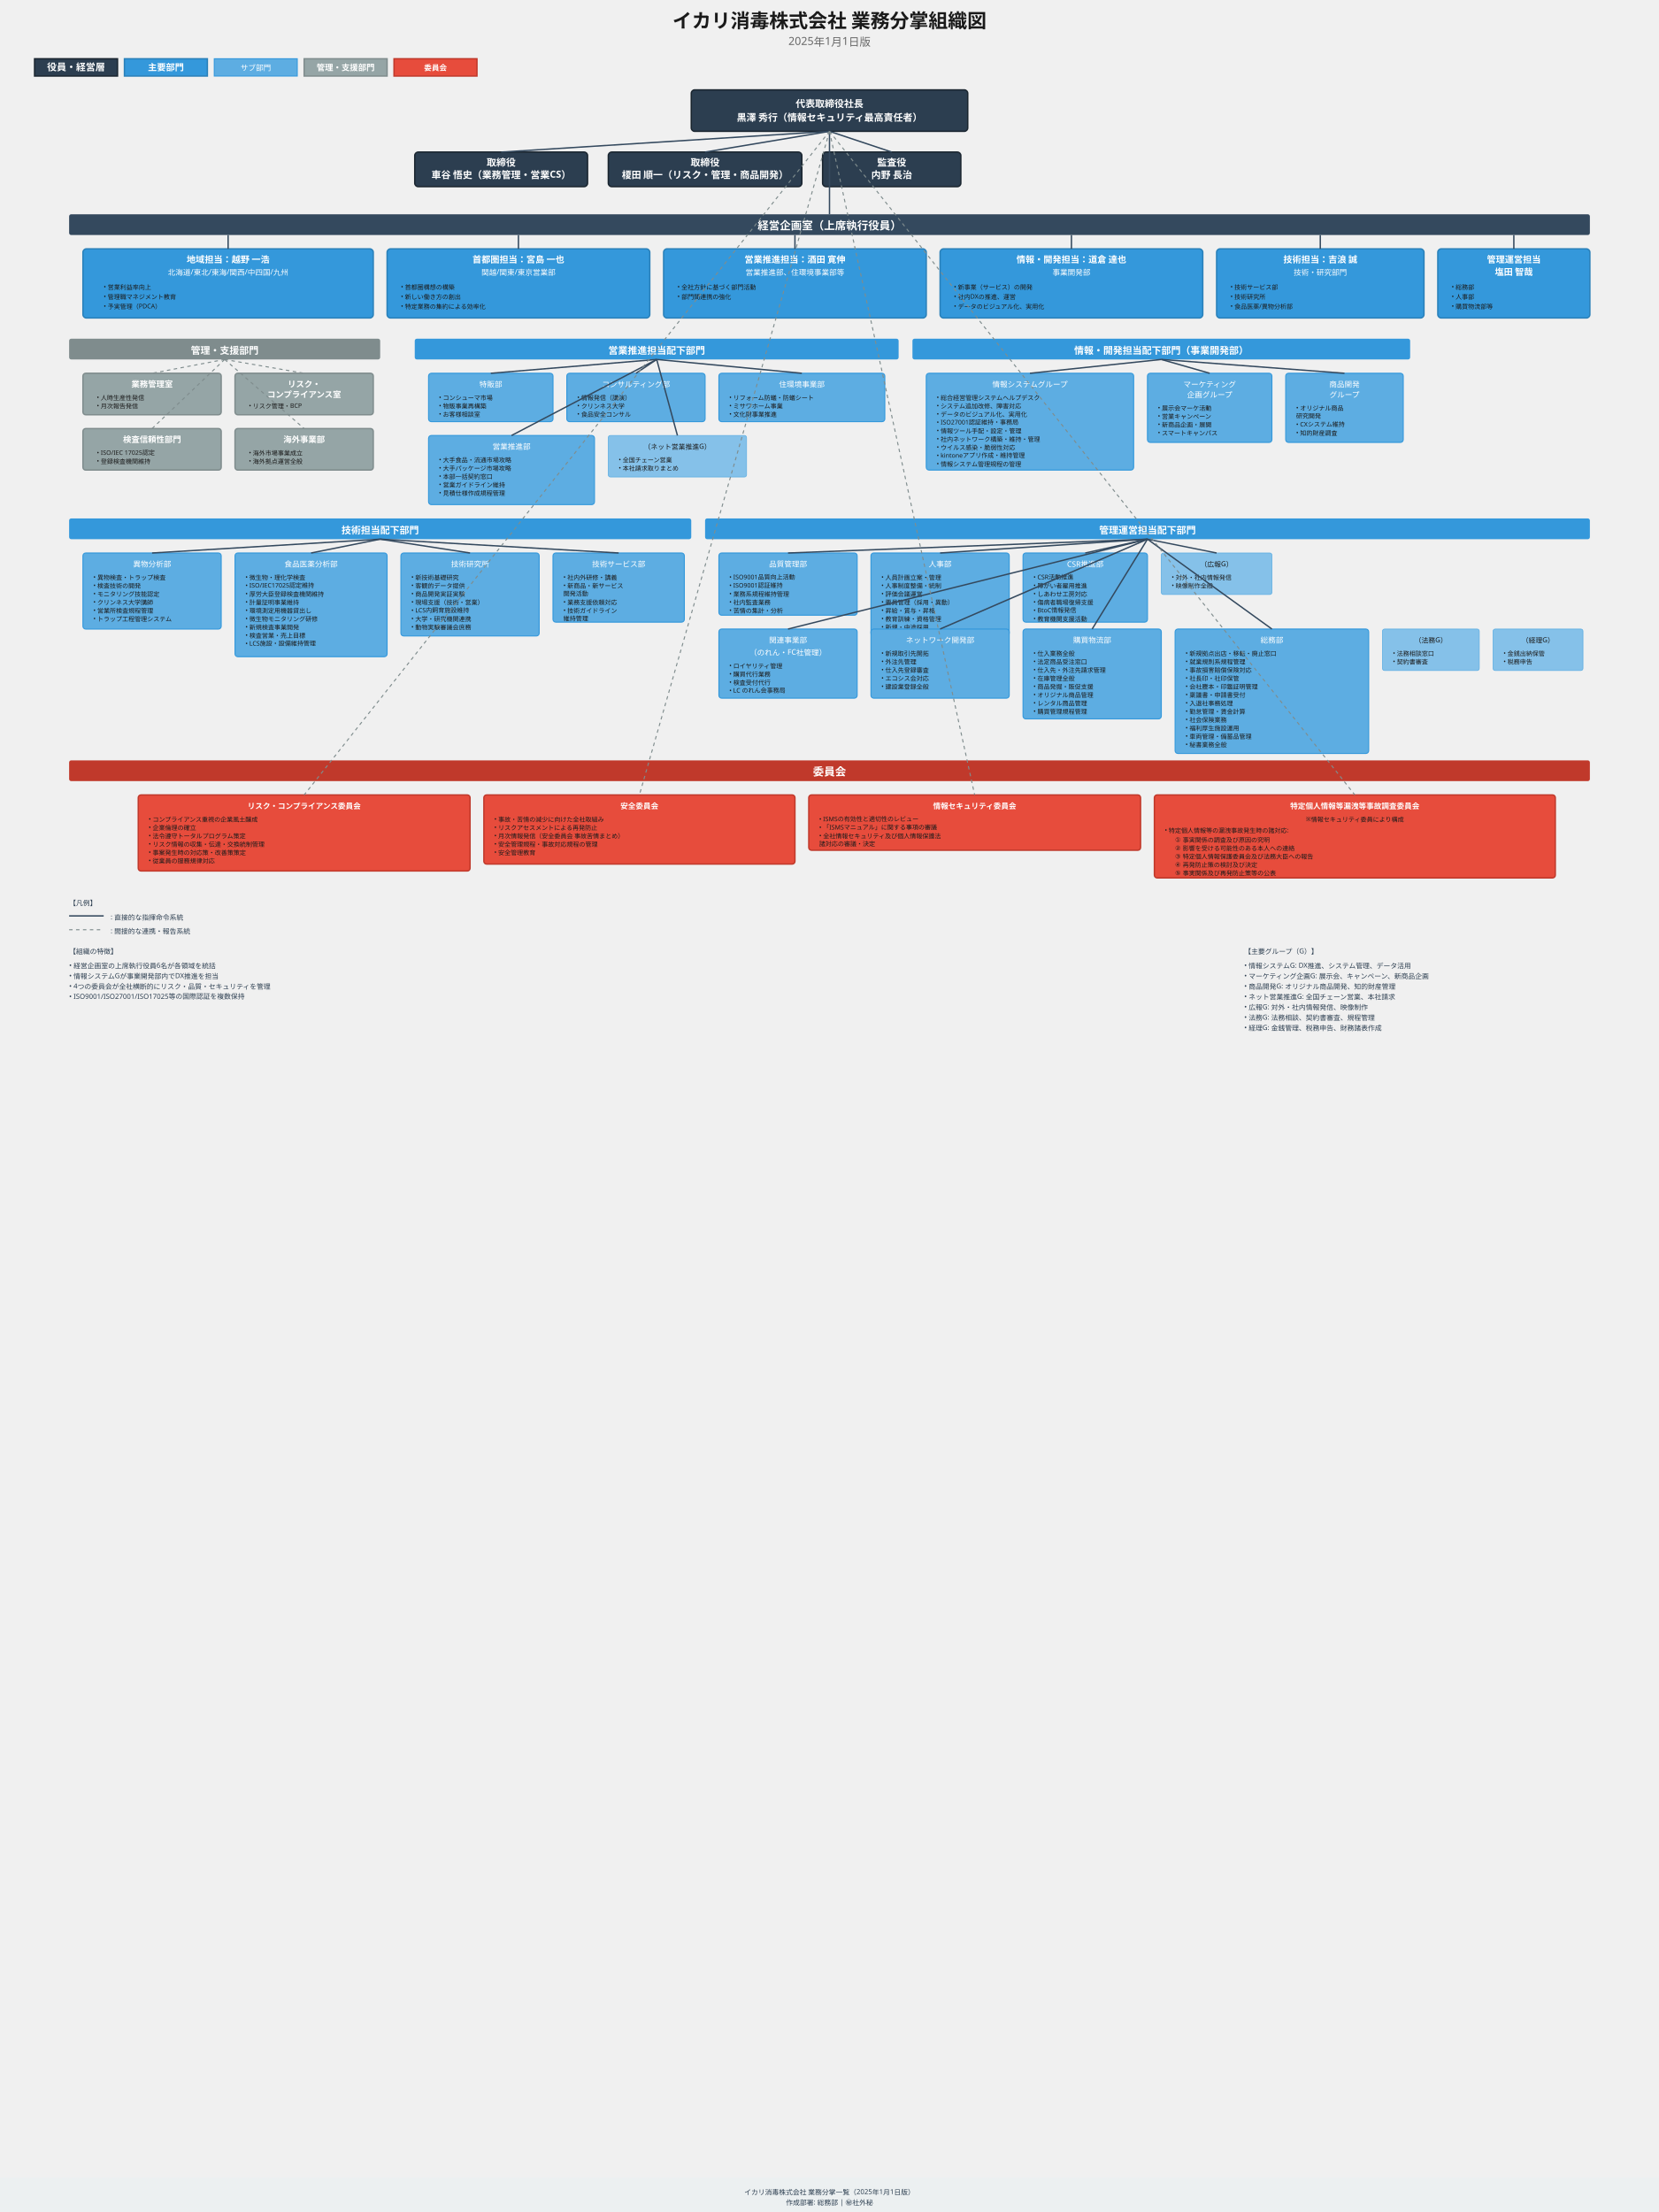
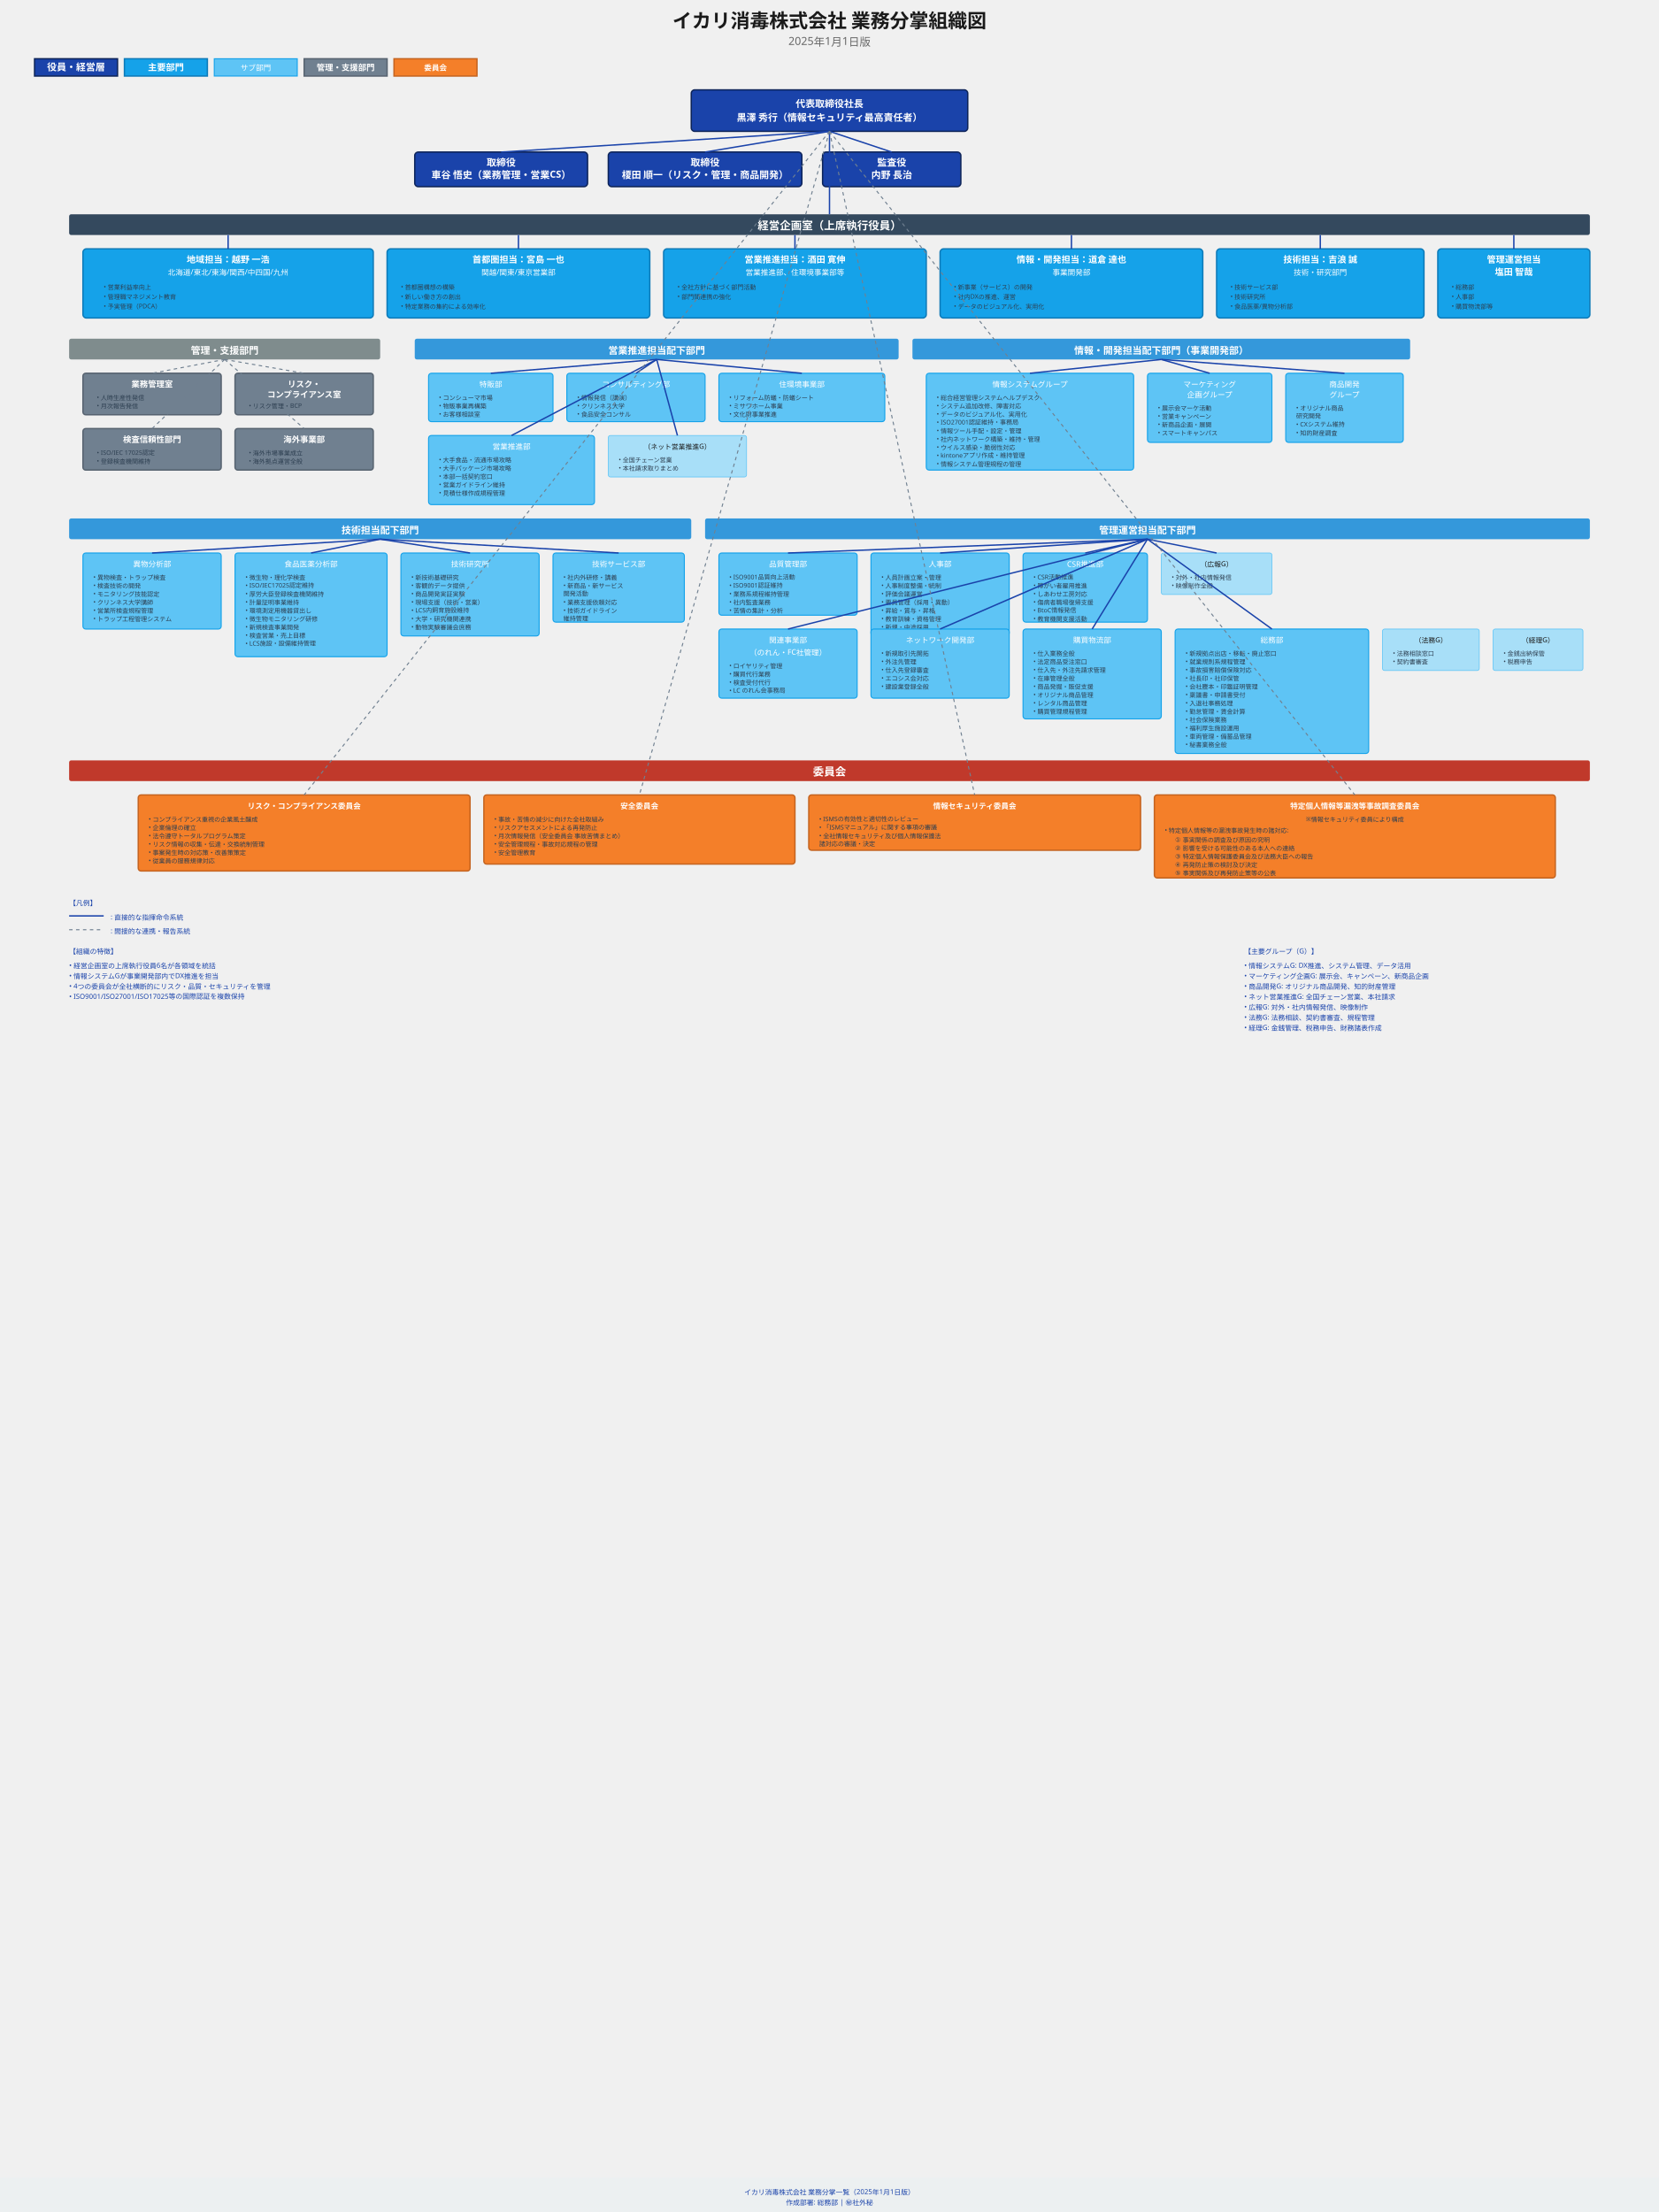
<svg xmlns="http://www.w3.org/2000/svg" width="2400" height="3200" viewBox="0 0 2400 3200" preserveAspectRatio="xMidYMid meet">
  <defs>
    <style>
+       /* テキストスタイル */
      .title { font-family: 'Hiragino Sans', 'Yu Gothic', sans-serif; font-size: 28px; font-weight: bold; fill: #1a1a1a; }
      .subtitle { font-family: 'Hiragino Sans', 'Yu Gothic', sans-serif; font-size: 16px; fill: #666; }
-       .exec-box { fill: #2c3e50; stroke: #1a252f; stroke-width: 2; }
+ 
+       /* 推奨配色パターン：青系モノトーン（信頼感・プロフェッショナル） */
+       /* 濃青 #1A43AA / 明青 #15A2E9 / グレー #E0E6E4 / アクセント（オレンジ）#F47F29 */
+ 
+       /* 経営層：濃青（最上位階層） */
+       .exec-box { fill: #1A43AA; stroke: #0d2459; stroke-width: 2; }
      .exec-text { font-family: 'Hiragino Sans', 'Yu Gothic', sans-serif; font-size: 14px; font-weight: bold; fill: white; }
-       .dept-box { fill: #3498db; stroke: #2980b9; stroke-width: 2; }
+ 
+       /* 主要部門：明青（中位階層） */
+       .dept-box { fill: #15A2E9; stroke: #0d7ab8; stroke-width: 2; }
      .dept-text { font-family: 'Hiragino Sans', 'Yu Gothic', sans-serif; font-size: 13px; font-weight: bold; fill: white; }
-       .subdept-box { fill: #5dade2; stroke: #3498db; stroke-width: 1.5; }
+ 
+       /* サブ部門：明青の薄め（下位階層） */
+       .subdept-box { fill: #5ec4f5; stroke: #15A2E9; stroke-width: 1.5; }
      .subdept-text { font-family: 'Hiragino Sans', 'Yu Gothic', sans-serif; font-size: 11px; fill: white; }
-       .group-box { fill: #85c1e9; stroke: #5dade2; stroke-width: 1; }
+ 
+       /* グループ：最も薄い青（最下位階層） */
+       .group-box { fill: #a8dff8; stroke: #5ec4f5; stroke-width: 1; }
      .group-text { font-family: 'Hiragino Sans', 'Yu Gothic', sans-serif; font-size: 10px; fill: #1a1a1a; }
-       .support-box { fill: #95a5a6; stroke: #7f8c8d; stroke-width: 2; }
+ 
+       /* 管理・支援部門：グレー系（サポート機能） */
+       .support-box { fill: #708090; stroke: #576370; stroke-width: 2; }
      .support-text { font-family: 'Hiragino Sans', 'Yu Gothic', sans-serif; font-size: 12px; font-weight: bold; fill: white; }
-       .committee-box { fill: #e74c3c; stroke: #c0392b; stroke-width: 2; }
+ 
+       /* 委員会：オレンジアクセント（強調・注目箇所） */
+       .committee-box { fill: #F47F29; stroke: #c56420; stroke-width: 2; }
      .committee-text { font-family: 'Hiragino Sans', 'Yu Gothic', sans-serif; font-size: 11px; font-weight: bold; fill: white; }
-       .line { stroke: #34495e; stroke-width: 2; fill: none; }
-       .dotted-line { stroke: #7f8c8d; stroke-width: 1.5; fill: none; stroke-dasharray: 5,5; }
-       .label { font-family: 'Hiragino Sans', 'Yu Gothic', sans-serif; font-size: 10px; fill: #2c3e50; }
-       .task-text { font-family: 'Hiragino Sans', 'Yu Gothic', sans-serif; font-size: 9px; fill: #1a1a1a; }
+ 
+       /* 接続線 */
+       .line { stroke: #1A43AA; stroke-width: 2; fill: none; }
+       .dotted-line { stroke: #708090; stroke-width: 1.5; fill: none; stroke-dasharray: 5,5; }
+ 
+       /* ラベル・説明テキスト */
+       .label { font-family: 'Hiragino Sans', 'Yu Gothic', sans-serif; font-size: 10px; fill: #1A43AA; }
+       .task-text { font-family: 'Hiragino Sans', 'Yu Gothic', sans-serif; font-size: 9px; fill: #2c3e50; }
    </style>
  </defs>
  <text x="1200" y="40" text-anchor="middle" class="title">イカリ消毒株式会社 業務分掌組織図</text>
  <text x="1200" y="65" text-anchor="middle" class="subtitle">2025年1月1日版</text>
  <rect x="50" y="85" width="120" height="25" class="exec-box" />
  <text x="110" y="102" text-anchor="middle" class="exec-text">役員・経営層</text>
  <rect x="180" y="85" width="120" height="25" class="dept-box" />
  <text x="240" y="102" text-anchor="middle" class="dept-text">主要部門</text>
  <rect x="310" y="85" width="120" height="25" class="subdept-box" />
  <text x="370" y="102" text-anchor="middle" class="subdept-text">サブ部門</text>
  <rect x="440" y="85" width="120" height="25" class="support-box" />
  <text x="500" y="102" text-anchor="middle" class="support-text">管理・支援部門</text>
  <rect x="570" y="85" width="120" height="25" class="committee-box" />
  <text x="630" y="102" text-anchor="middle" class="committee-text">委員会</text>
  <rect x="1000" y="130" width="400" height="60" class="exec-box" rx="5" />
  <text x="1200" y="155" text-anchor="middle" class="exec-text" font-size="16px">代表取締役社長</text>
  <text x="1200" y="175" text-anchor="middle" class="exec-text">黒澤 秀行（情報セキュリティ最高責任者）</text>
  <rect x="600" y="220" width="250" height="50" class="exec-box" rx="5" />
  <text x="725" y="240" text-anchor="middle" class="exec-text">取締役</text>
  <text x="725" y="258" text-anchor="middle" class="exec-text" font-size="11px">車谷 悟史（業務管理・営業CS）</text>
  <rect x="880" y="220" width="280" height="50" class="exec-box" rx="5" />
  <text x="1020" y="240" text-anchor="middle" class="exec-text">取締役</text>
  <text x="1020" y="258" text-anchor="middle" class="exec-text" font-size="11px">榎田 順一（リスク・管理・商品開発）</text>
  <rect x="1190" y="220" width="200" height="50" class="exec-box" rx="5" />
  <text x="1290" y="240" text-anchor="middle" class="exec-text">監査役</text>
  <text x="1290" y="258" text-anchor="middle" class="exec-text">内野 長治</text>
  <rect x="100" y="310" width="2200" height="30" fill="#34495e" rx="3" />
  <text x="1200" y="332" text-anchor="middle" fill="white" font-size="16px" font-weight="bold">経営企画室（上席執行役員）</text>
  <rect x="120" y="360" width="420" height="100" class="dept-box" rx="5" />
  <text x="330" y="380" text-anchor="middle" class="dept-text" font-size="14px">地域担当：越野 一浩</text>
  <text x="330" y="398" text-anchor="middle" class="subdept-text">北海道/東北/東海/関西/中四国/九州</text>
  <text x="150" y="418" class="task-text">• 営業利益率向上</text>
  <text x="150" y="432" class="task-text">• 管理職マネジメント教育</text>
  <text x="150" y="446" class="task-text">• 予実管理（PDCA）</text>
  <rect x="560" y="360" width="380" height="100" class="dept-box" rx="5" />
  <text x="750" y="380" text-anchor="middle" class="dept-text" font-size="14px">首都圏担当：宮島 一也</text>
  <text x="750" y="398" text-anchor="middle" class="subdept-text">関越/関東/東京営業部</text>
  <text x="580" y="418" class="task-text">• 首都圏構想の構築</text>
  <text x="580" y="432" class="task-text">• 新しい働き方の創出</text>
  <text x="580" y="446" class="task-text">• 特定業務の集約による効率化</text>
  <rect x="960" y="360" width="380" height="100" class="dept-box" rx="5" />
  <text x="1150" y="380" text-anchor="middle" class="dept-text" font-size="14px">営業推進担当：酒田 寛伸</text>
  <text x="1150" y="398" text-anchor="middle" class="subdept-text">営業推進部、住環境事業部等</text>
  <text x="980" y="418" class="task-text">• 全社方針に基づく部門活動</text>
  <text x="980" y="432" class="task-text">• 部門間連携の強化</text>
  <rect x="1360" y="360" width="380" height="100" class="dept-box" rx="5" />
  <text x="1550" y="380" text-anchor="middle" class="dept-text" font-size="14px">情報・開発担当：道倉 達也</text>
  <text x="1550" y="398" text-anchor="middle" class="subdept-text">事業開発部</text>
  <text x="1380" y="418" class="task-text">• 新事業（サービス）の開発</text>
  <text x="1380" y="432" class="task-text">• 社内DXの推進、運営</text>
  <text x="1380" y="446" class="task-text">• データのビジュアル化、実用化</text>
  <rect x="1760" y="360" width="300" height="100" class="dept-box" rx="5" />
  <text x="1910" y="380" text-anchor="middle" class="dept-text" font-size="14px">技術担当：吉浪 誠</text>
  <text x="1910" y="398" text-anchor="middle" class="subdept-text">技術・研究部門</text>
  <text x="1780" y="418" class="task-text">• 技術サービス部</text>
  <text x="1780" y="432" class="task-text">• 技術研究所</text>
  <text x="1780" y="446" class="task-text">• 食品医薬/異物分析部</text>
  <rect x="2080" y="360" width="220" height="100" class="dept-box" rx="5" />
  <text x="2190" y="380" text-anchor="middle" class="dept-text" font-size="13px">管理運営担当</text>
  <text x="2190" y="398" text-anchor="middle" class="dept-text" font-size="13px">塩田 智哉</text>
  <text x="2100" y="418" class="task-text">• 総務部</text>
  <text x="2100" y="432" class="task-text">• 人事部</text>
  <text x="2100" y="446" class="task-text">• 購買物流部等</text>
  <rect x="100" y="490" width="450" height="30" fill="#7f8c8d" rx="3" />
  <text x="325" y="512" text-anchor="middle" fill="white" font-size="14px" font-weight="bold">管理・支援部門</text>
  <rect x="120" y="540" width="200" height="60" class="support-box" rx="4" />
  <text x="220" y="560" text-anchor="middle" class="support-text">業務管理室</text>
  <text x="140" y="578" class="task-text">• 人時生産性発信</text>
  <text x="140" y="590" class="task-text">• 月次報告発信</text>
  <rect x="340" y="540" width="200" height="60" class="support-box" rx="4" />
  <text x="440" y="560" text-anchor="middle" class="support-text">リスク・</text>
  <text x="440" y="575" text-anchor="middle" class="support-text">コンプライアンス室</text>
  <text x="360" y="590" class="task-text">• リスク管理・BCP</text>
  <rect x="120" y="620" width="200" height="60" class="support-box" rx="4" />
  <text x="220" y="640" text-anchor="middle" class="support-text">検査信頼性部門</text>
  <text x="140" y="658" class="task-text">• ISO/IEC 17025認定</text>
  <text x="140" y="670" class="task-text">• 登録検査機関維持</text>
  <rect x="340" y="620" width="200" height="60" class="support-box" rx="4" />
  <text x="440" y="640" text-anchor="middle" class="support-text">海外事業部</text>
  <text x="360" y="658" class="task-text">• 海外市場事業成立</text>
  <text x="360" y="670" class="task-text">• 海外拠点運営全般</text>
  <rect x="600" y="490" width="700" height="30" fill="#3498db" rx="3" />
  <text x="950" y="512" text-anchor="middle" fill="white" font-size="14px" font-weight="bold">営業推進担当配下部門</text>
  <rect x="620" y="540" width="180" height="70" class="subdept-box" rx="4" />
  <text x="710" y="560" text-anchor="middle" class="subdept-text" font-size="12px">特販部</text>
  <text x="635" y="578" class="task-text">• コンシューマ市場</text>
  <text x="635" y="590" class="task-text">• 物販事業再構築</text>
  <text x="635" y="602" class="task-text">• お客様相談室</text>
  <rect x="820" y="540" width="200" height="70" class="subdept-box" rx="4" />
  <text x="920" y="560" text-anchor="middle" class="subdept-text" font-size="12px">コンサルティング部</text>
  <text x="835" y="578" class="task-text">• 情報発信（講演）</text>
  <text x="835" y="590" class="task-text">• クリンネス大学</text>
  <text x="835" y="602" class="task-text">• 食品安全コンサル</text>
  <rect x="1040" y="540" width="240" height="70" class="subdept-box" rx="4" />
  <text x="1160" y="560" text-anchor="middle" class="subdept-text" font-size="12px">住環境事業部</text>
  <text x="1055" y="578" class="task-text">• リフォーム防蟻・防蟻シート</text>
  <text x="1055" y="590" class="task-text">• ミサワホーム事業</text>
  <text x="1055" y="602" class="task-text">• 文化財事業推進</text>
  <rect x="620" y="630" width="240" height="100" class="subdept-box" rx="4" />
  <text x="740" y="650" text-anchor="middle" class="subdept-text" font-size="12px">営業推進部</text>
  <text x="635" y="668" class="task-text">• 大手食品・流通市場攻略</text>
  <text x="635" y="680" class="task-text">• 大手パッケージ市場攻略</text>
  <text x="635" y="692" class="task-text">• 本部一括契約窓口</text>
  <text x="635" y="704" class="task-text">• 営業ガイドライン維持</text>
  <text x="635" y="716" class="task-text">• 見積仕様作成規程管理</text>
  <rect x="880" y="630" width="200" height="60" class="group-box" rx="3" />
  <text x="980" y="650" text-anchor="middle" class="group-text" font-size="11px">（ネット営業推進G）</text>
  <text x="895" y="668" class="task-text">• 全国チェーン営業</text>
  <text x="895" y="680" class="task-text">• 本社請求取りまとめ</text>
  <rect x="1320" y="490" width="720" height="30" fill="#3498db" rx="3" />
  <text x="1680" y="512" text-anchor="middle" fill="white" font-size="14px" font-weight="bold">情報・開発担当配下部門（事業開発部）</text>
  <rect x="1340" y="540" width="300" height="140" class="subdept-box" rx="4" />
  <text x="1490" y="560" text-anchor="middle" class="subdept-text" font-size="12px">情報システムグループ</text>
  <text x="1355" y="578" class="task-text">• 総合経営管理システムヘルプデスク</text>
  <text x="1355" y="590" class="task-text">• システム追加改修、障害対応</text>
  <text x="1355" y="602" class="task-text">• データのビジュアル化、実用化</text>
  <text x="1355" y="614" class="task-text">• ISO27001認証維持・事務局</text>
  <text x="1355" y="626" class="task-text">• 情報ツール手配・設定・管理</text>
  <text x="1355" y="638" class="task-text">• 社内ネットワーク構築・維持・管理</text>
  <text x="1355" y="650" class="task-text">• ウイルス感染・脆弱性対応</text>
  <text x="1355" y="662" class="task-text">• kintoneアプリ作成・維持管理</text>
  <text x="1355" y="674" class="task-text">• 情報システム管理規程の管理</text>
  <rect x="1660" y="540" width="180" height="100" class="subdept-box" rx="4" />
  <text x="1750" y="560" text-anchor="middle" class="subdept-text" font-size="12px">マーケティング</text>
  <text x="1750" y="575" text-anchor="middle" class="subdept-text" font-size="12px">企画グループ</text>
  <text x="1675" y="593" class="task-text">• 展示会マーケ活動</text>
  <text x="1675" y="605" class="task-text">• 営業キャンペーン</text>
  <text x="1675" y="617" class="task-text">• 新商品企画・展開</text>
  <text x="1675" y="629" class="task-text">• スマートキャンパス</text>
  <rect x="1860" y="540" width="170" height="100" class="subdept-box" rx="4" />
  <text x="1945" y="560" text-anchor="middle" class="subdept-text" font-size="12px">商品開発</text>
  <text x="1945" y="575" text-anchor="middle" class="subdept-text" font-size="12px">グループ</text>
  <text x="1875" y="593" class="task-text">• オリジナル商品</text>
  <text x="1875" y="605" class="task-text">  研究開発</text>
  <text x="1875" y="617" class="task-text">• CXシステム維持</text>
  <text x="1875" y="629" class="task-text">• 知的財産調査</text>
  <rect x="100" y="750" width="900" height="30" fill="#3498db" rx="3" />
  <text x="550" y="772" text-anchor="middle" fill="white" font-size="14px" font-weight="bold">技術担当配下部門</text>
  <rect x="120" y="800" width="200" height="110" class="subdept-box" rx="4" />
  <text x="220" y="820" text-anchor="middle" class="subdept-text" font-size="12px">異物分析部</text>
  <text x="135" y="838" class="task-text">• 異物検査・トラップ検査</text>
  <text x="135" y="850" class="task-text">• 検査技術の開発</text>
  <text x="135" y="862" class="task-text">• モニタリング技能認定</text>
  <text x="135" y="874" class="task-text">• クリンネス大学講師</text>
  <text x="135" y="886" class="task-text">• 営業所検査規程管理</text>
  <text x="135" y="898" class="task-text">• トラップ工程管理システム</text>
  <rect x="340" y="800" width="220" height="150" class="subdept-box" rx="4" />
  <text x="450" y="820" text-anchor="middle" class="subdept-text" font-size="12px">食品医薬分析部</text>
  <text x="355" y="838" class="task-text">• 微生物・理化学検査</text>
  <text x="355" y="850" class="task-text">• ISO/IEC17025認定維持</text>
  <text x="355" y="862" class="task-text">• 厚労大臣登録検査機関維持</text>
  <text x="355" y="874" class="task-text">• 計量証明事業維持</text>
  <text x="355" y="886" class="task-text">• 環境測定用機器貸出し</text>
  <text x="355" y="898" class="task-text">• 微生物モニタリング研修</text>
  <text x="355" y="910" class="task-text">• 新規検査事業開発</text>
  <text x="355" y="922" class="task-text">• 検査営業・売上目標</text>
  <text x="355" y="934" class="task-text">• LCS施設・設備維持管理</text>
  <rect x="580" y="800" width="200" height="120" class="subdept-box" rx="4" />
  <text x="680" y="820" text-anchor="middle" class="subdept-text" font-size="12px">技術研究所</text>
  <text x="595" y="838" class="task-text">• 新技術基礎研究</text>
  <text x="595" y="850" class="task-text">• 客観的データ提供</text>
  <text x="595" y="862" class="task-text">• 商品開発実証実験</text>
  <text x="595" y="874" class="task-text">• 現場支援（技術・営業）</text>
  <text x="595" y="886" class="task-text">• LCS内飼育施設維持</text>
  <text x="595" y="898" class="task-text">• 大学・研究機関連携</text>
  <text x="595" y="910" class="task-text">• 動物実験審議会庶務</text>
  <rect x="800" y="800" width="190" height="100" class="subdept-box" rx="4" />
  <text x="895" y="820" text-anchor="middle" class="subdept-text" font-size="12px">技術サービス部</text>
  <text x="815" y="838" class="task-text">• 社内外研修・講義</text>
  <text x="815" y="850" class="task-text">• 新商品・新サービス</text>
  <text x="815" y="862" class="task-text">  開発活動</text>
  <text x="815" y="874" class="task-text">• 業務支援依頼対応</text>
  <text x="815" y="886" class="task-text">• 技術ガイドライン</text>
  <text x="815" y="898" class="task-text">  維持管理</text>
  <rect x="1020" y="750" width="1280" height="30" fill="#3498db" rx="3" />
  <text x="1660" y="772" text-anchor="middle" fill="white" font-size="14px" font-weight="bold">管理運営担当配下部門</text>
  <rect x="1040" y="800" width="200" height="90" class="subdept-box" rx="4" />
  <text x="1140" y="820" text-anchor="middle" class="subdept-text" font-size="12px">品質管理部</text>
  <text x="1055" y="838" class="task-text">• ISO9001品質向上活動</text>
  <text x="1055" y="850" class="task-text">• ISO9001認証維持</text>
  <text x="1055" y="862" class="task-text">• 業務系規程維持管理</text>
  <text x="1055" y="874" class="task-text">• 社内監査業務</text>
  <text x="1055" y="886" class="task-text">• 苦情の集計・分析</text>
  <rect x="1260" y="800" width="200" height="120" class="subdept-box" rx="4" />
  <text x="1360" y="820" text-anchor="middle" class="subdept-text" font-size="12px">人事部</text>
  <text x="1275" y="838" class="task-text">• 人員計画立案・管理</text>
  <text x="1275" y="850" class="task-text">• 人事制度整備・統制</text>
  <text x="1275" y="862" class="task-text">• 評価会議運営</text>
  <text x="1275" y="874" class="task-text">• 要員管理（採用・異動）</text>
  <text x="1275" y="886" class="task-text">• 昇給・賞与・昇格</text>
  <text x="1275" y="898" class="task-text">• 教育訓練・資格管理</text>
  <text x="1275" y="910" class="task-text">• 新規・中途採用</text>
  <rect x="1480" y="800" width="180" height="100" class="subdept-box" rx="4" />
  <text x="1570" y="820" text-anchor="middle" class="subdept-text" font-size="12px">CSR推進部</text>
  <text x="1495" y="838" class="task-text">• CSR活動推進</text>
  <text x="1495" y="850" class="task-text">• 障がい者雇用推進</text>
  <text x="1495" y="862" class="task-text">• しあわせ工房対応</text>
  <text x="1495" y="874" class="task-text">• 傷病者職場復帰支援</text>
  <text x="1495" y="886" class="task-text">• BtoC情報発信</text>
  <text x="1495" y="898" class="task-text">• 教育機関支援活動</text>
  <rect x="1680" y="800" width="160" height="60" class="group-box" rx="3" />
  <text x="1760" y="820" text-anchor="middle" class="group-text" font-size="11px">（広報G）</text>
  <text x="1695" y="838" class="task-text">• 対外・社内情報発信</text>
  <text x="1695" y="850" class="task-text">• 映像制作全般</text>
  <rect x="1040" y="910" width="200" height="100" class="subdept-box" rx="4" />
  <text x="1140" y="930" text-anchor="middle" class="subdept-text" font-size="12px">関連事業部</text>
  <text x="1140" y="948" text-anchor="middle" class="subdept-text" font-size="10px">（のれん・FC社管理）</text>
  <text x="1055" y="966" class="task-text">• ロイヤリティ管理</text>
  <text x="1055" y="978" class="task-text">• 購買代行業務</text>
  <text x="1055" y="990" class="task-text">• 検査受付代行</text>
  <text x="1055" y="1002" class="task-text">• LC のれん会事務局</text>
  <rect x="1260" y="910" width="200" height="100" class="subdept-box" rx="4" />
  <text x="1360" y="930" text-anchor="middle" class="subdept-text" font-size="12px">ネットワーク開発部</text>
  <text x="1275" y="948" class="task-text">• 新規取引先開拓</text>
  <text x="1275" y="960" class="task-text">• 外注先管理</text>
  <text x="1275" y="972" class="task-text">• 仕入先登録審査</text>
  <text x="1275" y="984" class="task-text">• エコシス会対応</text>
  <text x="1275" y="996" class="task-text">• 建設業登録全般</text>
  <rect x="1480" y="910" width="200" height="130" class="subdept-box" rx="4" />
  <text x="1580" y="930" text-anchor="middle" class="subdept-text" font-size="12px">購買物流部</text>
  <text x="1495" y="948" class="task-text">• 仕入業務全般</text>
  <text x="1495" y="960" class="task-text">• 法定商品受注窓口</text>
  <text x="1495" y="972" class="task-text">• 仕入先・外注先請求管理</text>
  <text x="1495" y="984" class="task-text">• 在庫管理全般</text>
  <text x="1495" y="996" class="task-text">• 商品発掘・販促支援</text>
  <text x="1495" y="1008" class="task-text">• オリジナル商品管理</text>
  <text x="1495" y="1020" class="task-text">• レンタル商品管理</text>
  <text x="1495" y="1032" class="task-text">• 購買管理規程管理</text>
  <rect x="1700" y="910" width="280" height="180" class="subdept-box" rx="4" />
  <text x="1840" y="930" text-anchor="middle" class="subdept-text" font-size="12px">総務部</text>
  <text x="1715" y="948" class="task-text">• 新規拠点出店・移転・廃止窓口</text>
  <text x="1715" y="960" class="task-text">• 就業規則系規程管理</text>
  <text x="1715" y="972" class="task-text">• 事故損害賠償保険対応</text>
  <text x="1715" y="984" class="task-text">• 社長印・社印保管</text>
  <text x="1715" y="996" class="task-text">• 会社謄本・印鑑証明管理</text>
  <text x="1715" y="1008" class="task-text">• 稟議書・申請書受付</text>
  <text x="1715" y="1020" class="task-text">• 入退社事務処理</text>
  <text x="1715" y="1032" class="task-text">• 勤怠管理・賃金計算</text>
  <text x="1715" y="1044" class="task-text">• 社会保険業務</text>
  <text x="1715" y="1056" class="task-text">• 福利厚生施設運用</text>
  <text x="1715" y="1068" class="task-text">• 車両管理・備蓄品管理</text>
  <text x="1715" y="1080" class="task-text">• 秘書業務全般</text>
  <rect x="2000" y="910" width="140" height="60" class="group-box" rx="3" />
  <text x="2070" y="930" text-anchor="middle" class="group-text" font-size="11px">（法務G）</text>
  <text x="2015" y="948" class="task-text">• 法務相談窓口</text>
  <text x="2015" y="960" class="task-text">• 契約書審査</text>
  <rect x="2160" y="910" width="130" height="60" class="group-box" rx="3" />
  <text x="2225" y="930" text-anchor="middle" class="group-text" font-size="11px">（経理G）</text>
  <text x="2175" y="948" class="task-text">• 金銭出納保管</text>
  <text x="2175" y="960" class="task-text">• 税務申告</text>
  <rect x="100" y="1100" width="2200" height="30" fill="#c0392b" rx="3" />
  <text x="1200" y="1122" text-anchor="middle" fill="white" font-size="16px" font-weight="bold">委員会</text>
  <rect x="200" y="1150" width="480" height="110" class="committee-box" rx="4" />
  <text x="440" y="1170" text-anchor="middle" class="committee-text" font-size="13px">リスク・コンプライアンス委員会</text>
  <text x="215" y="1188" class="task-text" fill="white">• コンプライアンス重視の企業風土醸成</text>
  <text x="215" y="1200" class="task-text" fill="white">• 企業倫理の確立</text>
  <text x="215" y="1212" class="task-text" fill="white">• 法令遵守トータルプログラム策定</text>
  <text x="215" y="1224" class="task-text" fill="white">• リスク情報の収集・伝達・交換統制管理</text>
  <text x="215" y="1236" class="task-text" fill="white">• 事案発生時の対応策・改善策策定</text>
  <text x="215" y="1248" class="task-text" fill="white">• 従業員の服務規律対応</text>
  <rect x="700" y="1150" width="450" height="100" class="committee-box" rx="4" />
  <text x="925" y="1170" text-anchor="middle" class="committee-text" font-size="13px">安全委員会</text>
  <text x="715" y="1188" class="task-text" fill="white">• 事故・苦情の減少に向けた全社取組み</text>
  <text x="715" y="1200" class="task-text" fill="white">• リスクアセスメントによる再発防止</text>
  <text x="715" y="1212" class="task-text" fill="white">• 月次情報発信（安全委員会 事故苦情まとめ）</text>
  <text x="715" y="1224" class="task-text" fill="white">• 安全管理規程・事故対応規程の管理</text>
  <text x="715" y="1236" class="task-text" fill="white">• 安全管理教育</text>
  <rect x="1170" y="1150" width="480" height="80" class="committee-box" rx="4" />
  <text x="1410" y="1170" text-anchor="middle" class="committee-text" font-size="13px">情報セキュリティ委員会</text>
  <text x="1185" y="1188" class="task-text" fill="white">• ISMSの有効性と適切性のレビュー</text>
  <text x="1185" y="1200" class="task-text" fill="white">• 「ISMSマニュアル」に関する事項の審議</text>
  <text x="1185" y="1212" class="task-text" fill="white">• 全社情報セキュリティ及び個人情報保護法</text>
  <text x="1185" y="1224" class="task-text" fill="white">  諸対応の審議・決定</text>
  <rect x="1670" y="1150" width="580" height="120" class="committee-box" rx="4" />
  <text x="1960" y="1170" text-anchor="middle" class="committee-text" font-size="13px">特定個人情報等漏洩等事故調査委員会</text>
  <text x="1960" y="1188" text-anchor="middle" class="task-text" fill="white" font-size="10px">※情報セキュリティ委員により構成</text>
  <text x="1685" y="1204" class="task-text" fill="white">• 特定個人情報等の漏洩事故発生時の諸対応:</text>
  <text x="1700" y="1218" class="task-text" fill="white">  ① 事実関係の調査及び原因の究明</text>
  <text x="1700" y="1230" class="task-text" fill="white">  ② 影響を受ける可能性のある本人への連絡</text>
  <text x="1700" y="1242" class="task-text" fill="white">  ③ 特定個人情報保護委員会及び法務大臣への報告</text>
  <text x="1700" y="1254" class="task-text" fill="white">  ④ 再発防止策の検討及び決定</text>
  <text x="1700" y="1266" class="task-text" fill="white">  ⑤ 事実関係及び再発防止策等の公表</text>
  <line x1="1200" y1="190" x2="725" y2="220" class="line" />
  <line x1="1200" y1="190" x2="1020" y2="220" class="line" />
  <line x1="1200" y1="190" x2="1290" y2="220" class="line" />
  <line x1="1200" y1="190" x2="1200" y2="310" class="line" />
  <line x1="330" y1="340" x2="330" y2="360" class="line" />
  <line x1="750" y1="340" x2="750" y2="360" class="line" />
  <line x1="1150" y1="340" x2="1150" y2="360" class="line" />
  <line x1="1550" y1="340" x2="1550" y2="360" class="line" />
  <line x1="1910" y1="340" x2="1910" y2="360" class="line" />
  <line x1="2190" y1="340" x2="2190" y2="360" class="line" />
  <line x1="325" y1="520" x2="220" y2="540" class="dotted-line" />
  <line x1="325" y1="520" x2="440" y2="540" class="dotted-line" />
  <line x1="325" y1="520" x2="220" y2="620" class="dotted-line" />
  <line x1="325" y1="520" x2="440" y2="620" class="dotted-line" />
  <line x1="950" y1="520" x2="710" y2="540" class="line" />
  <line x1="950" y1="520" x2="920" y2="540" class="line" />
  <line x1="950" y1="520" x2="1160" y2="540" class="line" />
  <line x1="950" y1="520" x2="740" y2="630" class="line" />
  <line x1="950" y1="520" x2="980" y2="630" class="line" />
  <line x1="1680" y1="520" x2="1490" y2="540" class="line" />
  <line x1="1680" y1="520" x2="1750" y2="540" class="line" />
  <line x1="1680" y1="520" x2="1945" y2="540" class="line" />
  <line x1="550" y1="780" x2="220" y2="800" class="line" />
  <line x1="550" y1="780" x2="450" y2="800" class="line" />
  <line x1="550" y1="780" x2="680" y2="800" class="line" />
  <line x1="550" y1="780" x2="895" y2="800" class="line" />
  <line x1="1660" y1="780" x2="1140" y2="800" class="line" />
  <line x1="1660" y1="780" x2="1360" y2="800" class="line" />
  <line x1="1660" y1="780" x2="1570" y2="800" class="line" />
  <line x1="1660" y1="780" x2="1760" y2="800" class="line" />
  <line x1="1660" y1="780" x2="1140" y2="910" class="line" />
  <line x1="1660" y1="780" x2="1360" y2="910" class="line" />
  <line x1="1660" y1="780" x2="1580" y2="910" class="line" />
  <line x1="1660" y1="780" x2="1840" y2="910" class="line" />
  <line x1="1200" y1="190" x2="440" y2="1150" class="dotted-line" />
  <line x1="1200" y1="190" x2="925" y2="1150" class="dotted-line" />
  <line x1="1200" y1="190" x2="1410" y2="1150" class="dotted-line" />
  <line x1="1200" y1="190" x2="1960" y2="1150" class="dotted-line" />
  <text x="100" y="1310" class="label" font-size="11px">【凡例】</text>
  <line x1="100" y1="1325" x2="150" y2="1325" class="line" />
  <text x="160" y="1330" class="label">: 直接的な指揮命令系統</text>
  <line x1="100" y1="1345" x2="150" y2="1345" class="dotted-line" />
  <text x="160" y="1350" class="label">: 間接的な連携・報告系統</text>
  <text x="100" y="1380" class="label" font-size="11px">【組織の特徴】</text>
  <text x="100" y="1400" class="label">• 経営企画室の上席執行役員6名が各領域を統括</text>
  <text x="100" y="1415" class="label">• 情報システムGが事業開発部内でDX推進を担当</text>
  <text x="100" y="1430" class="label">• 4つの委員会が全社横断的にリスク・品質・セキュリティを管理</text>
  <text x="100" y="1445" class="label">• ISO9001/ISO27001/ISO17025等の国際認証を複数保持</text>
  <text x="1800" y="1380" class="label" font-size="11px">【主要グループ（G）】</text>
  <text x="1800" y="1400" class="label">• 情報システムG: DX推進、システム管理、データ活用</text>
  <text x="1800" y="1415" class="label">• マーケティング企画G: 展示会、キャンペーン、新商品企画</text>
  <text x="1800" y="1430" class="label">• 商品開発G: オリジナル商品開発、知的財産管理</text>
  <text x="1800" y="1445" class="label">• ネット営業推進G: 全国チェーン営業、本社請求</text>
  <text x="1800" y="1460" class="label">• 広報G: 対外・社内情報発信、映像制作</text>
  <text x="1800" y="1475" class="label">• 法務G: 法務相談、契約書審査、規程管理</text>
  <text x="1800" y="1490" class="label">• 経理G: 金銭管理、税務申告、財務諸表作成</text>
  <rect x="0" y="3150" width="2400" height="50" fill="#ecf0f1" />
  <text x="1200" y="3175" text-anchor="middle" class="label" font-size="12px">イカリ消毒株式会社 業務分掌一覧（2025年1月1日版）</text>
  <text x="1200" y="3190" text-anchor="middle" class="label" font-size="10px">作成部署: 総務部 | ㊙社外秘</text>
</svg>
